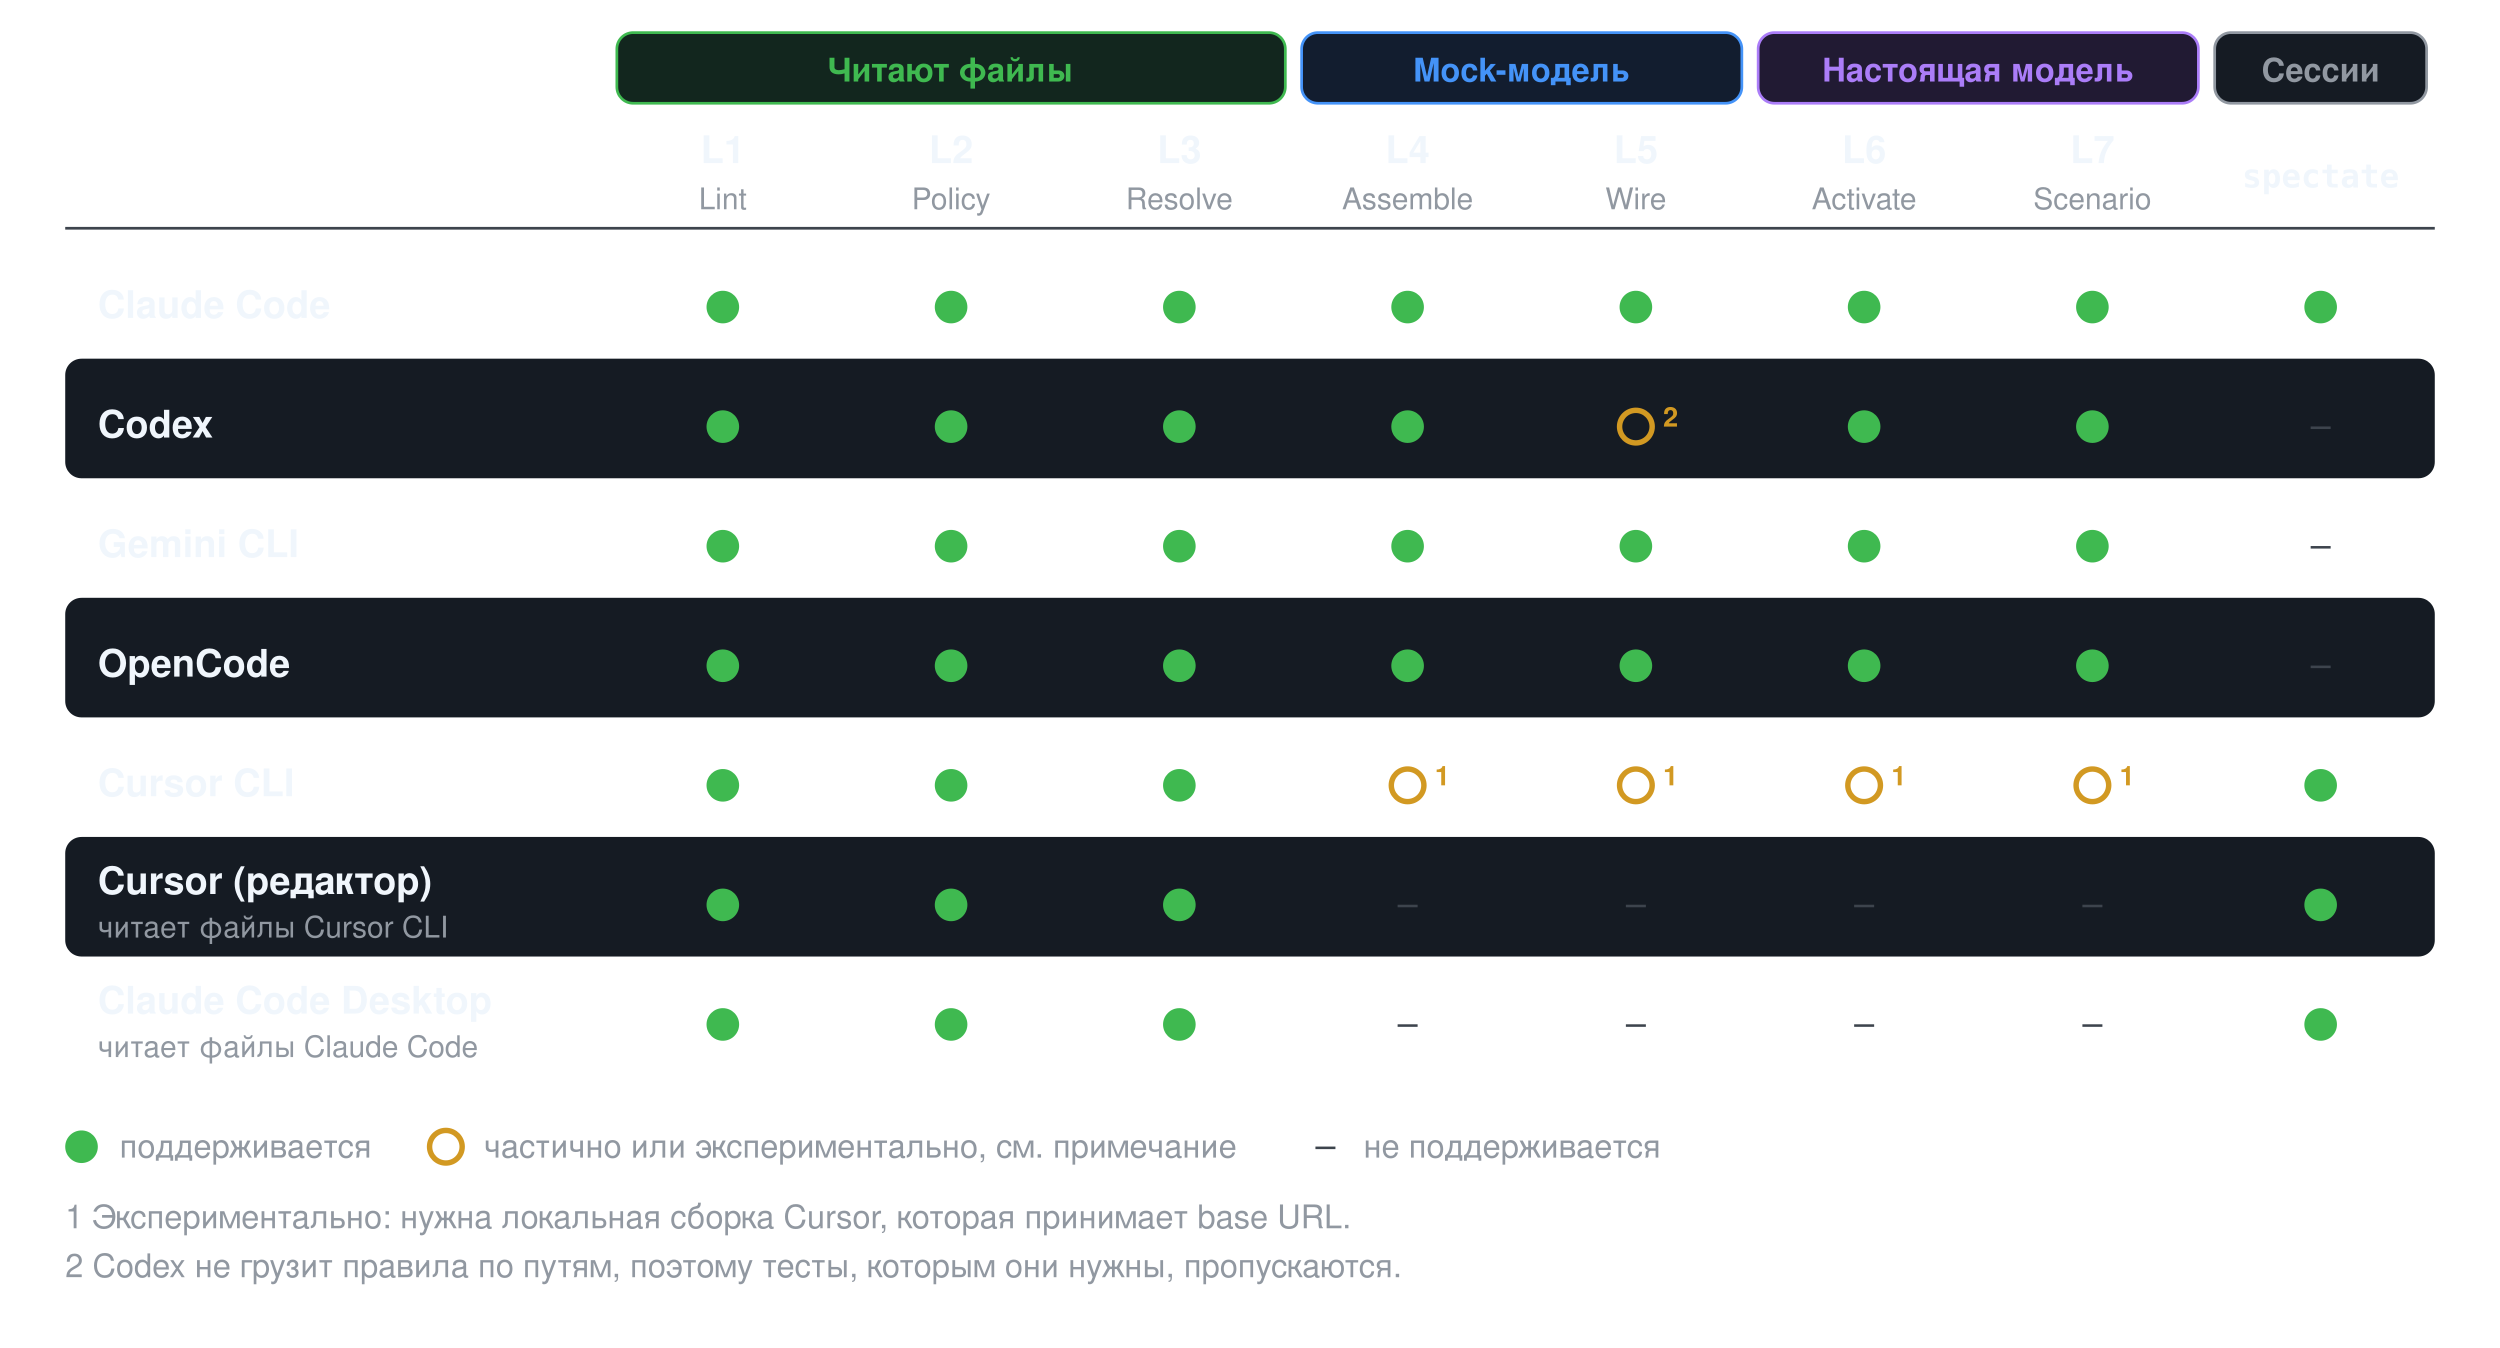
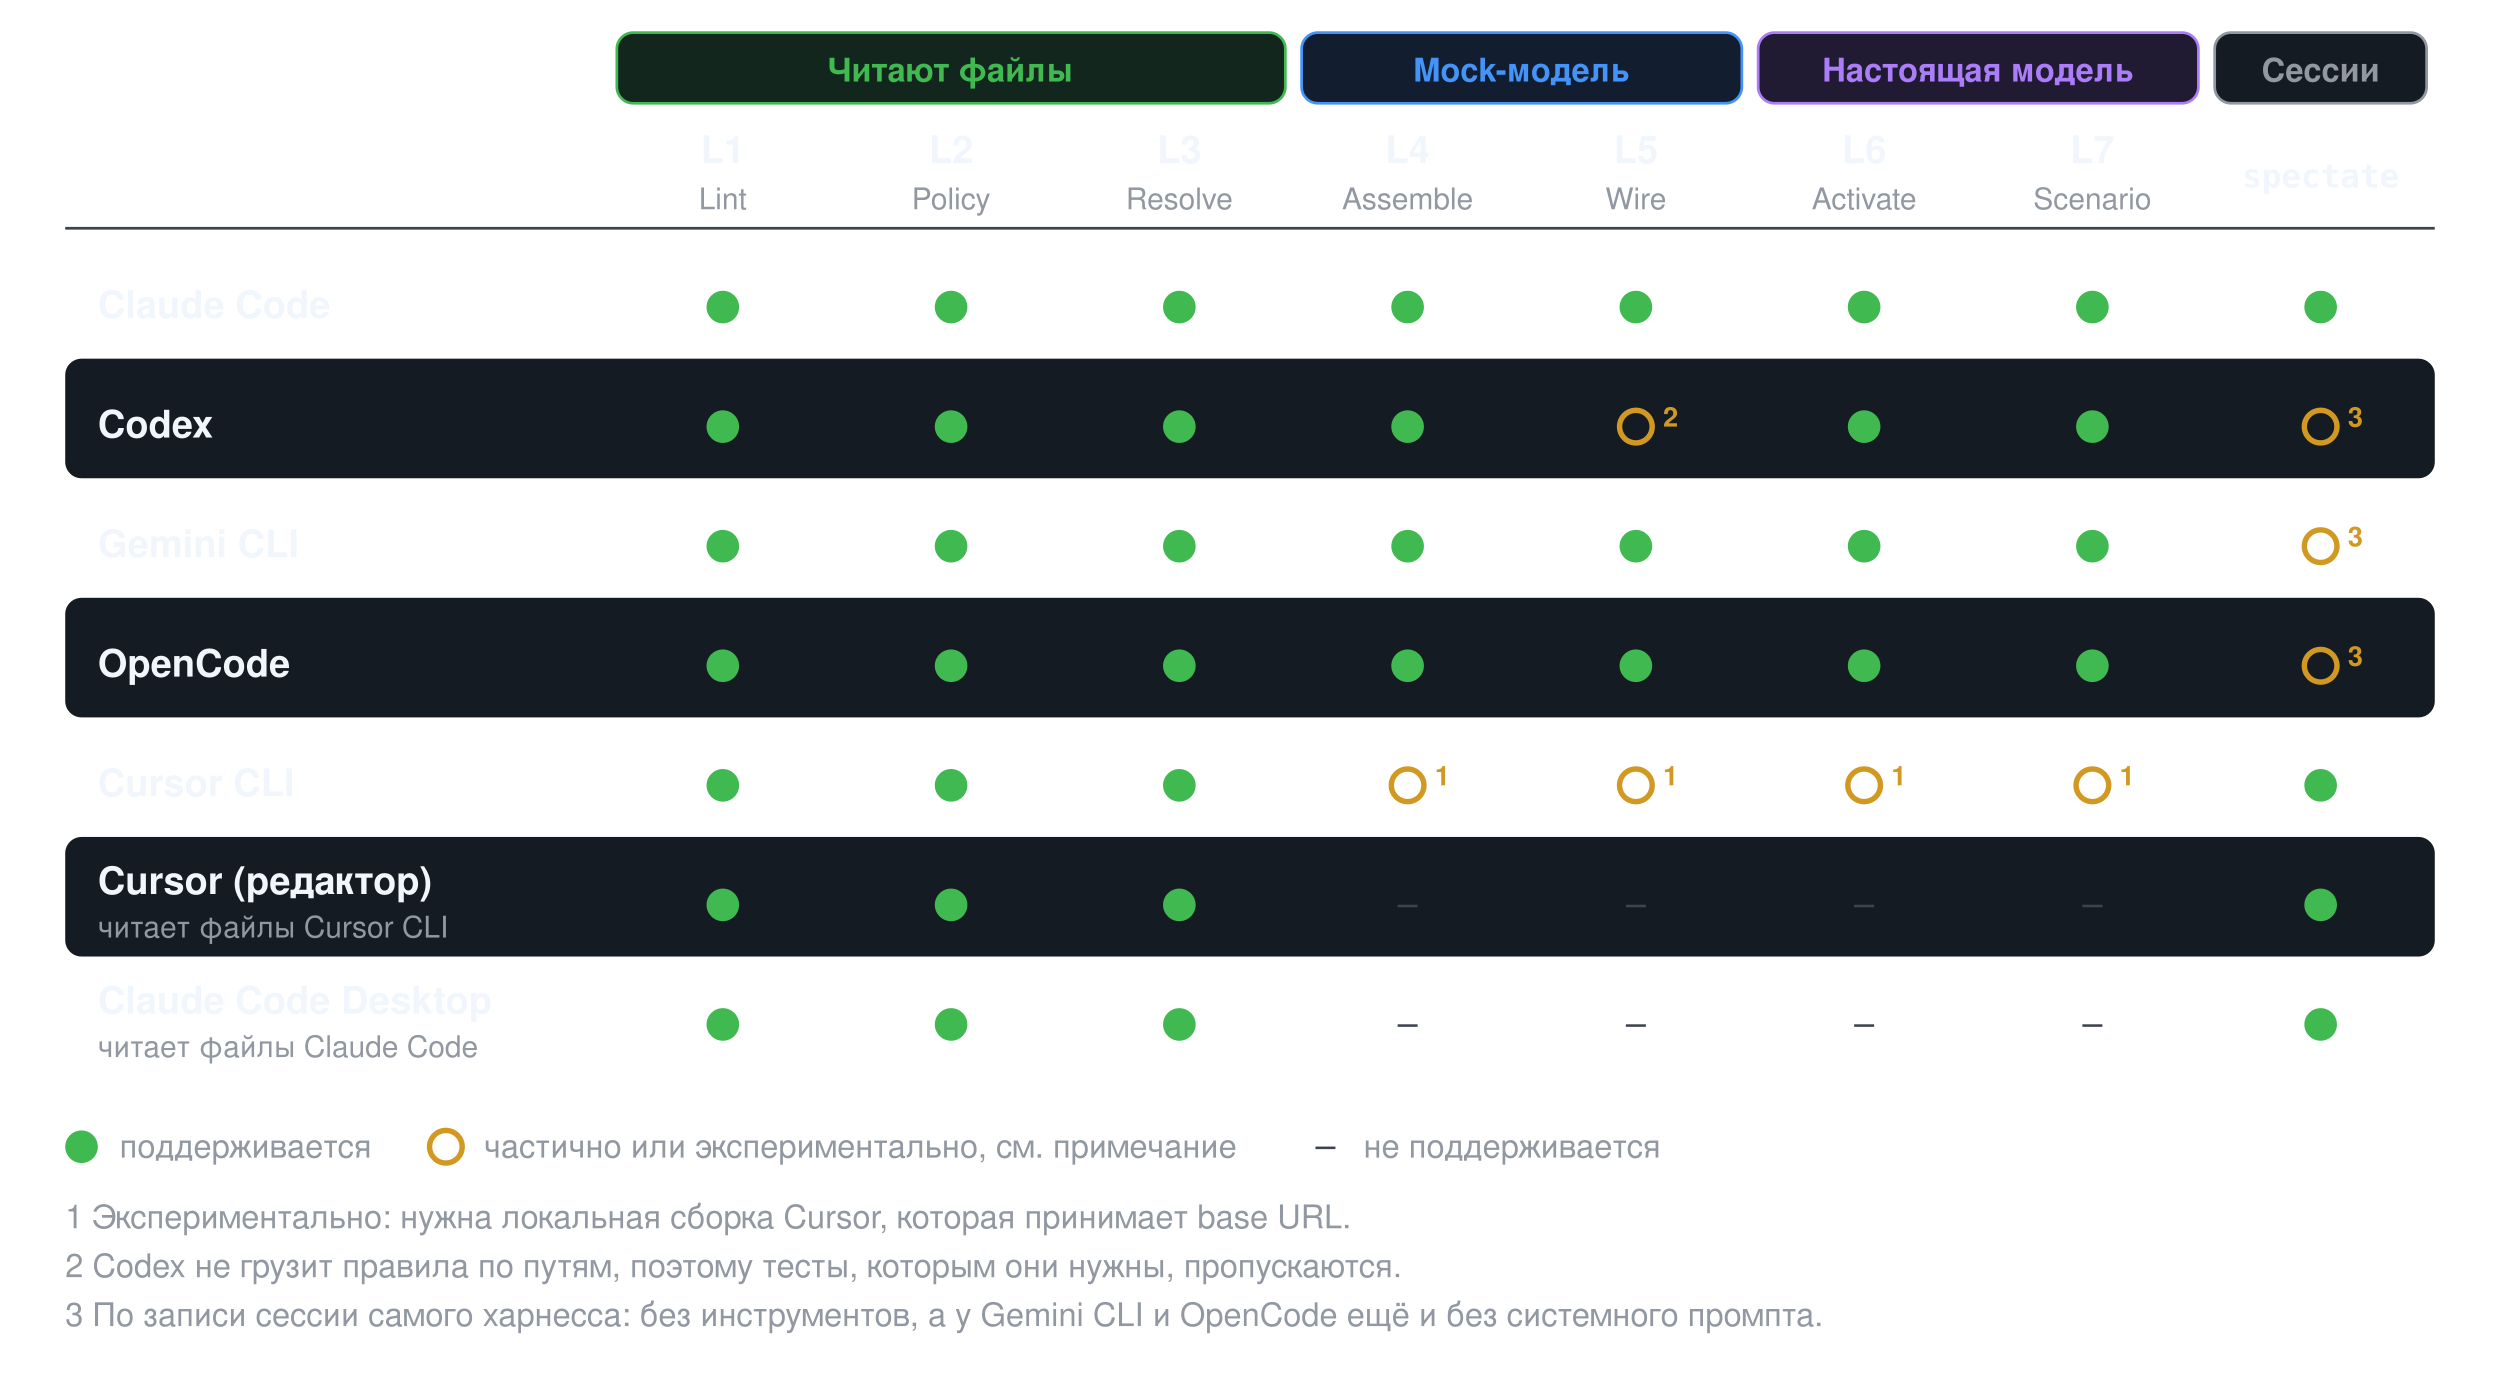
- <svg xmlns="http://www.w3.org/2000/svg" width="920" height="496" viewBox="0 0 920 496" font-family="-apple-system, BlinkMacSystemFont, 'Segoe UI', Helvetica, Arial, sans-serif" role="img">
+ <svg xmlns="http://www.w3.org/2000/svg" width="920" height="514" viewBox="0 0 920 514" font-family="-apple-system, BlinkMacSystemFont, 'Segoe UI', Helvetica, Arial, sans-serif" role="img">
  <rect x="227.0" y="12" width="246.0" height="26" rx="6" fill="#12261e" stroke="#3fb950" stroke-width="1" />
  <text x="350.0" y="30" font-size="12" fill="#3fb950" font-weight="600" text-anchor="middle">Читают файлы</text>
  <rect x="479.0" y="12" width="162.0" height="26" rx="6" fill="#121d2f" stroke="#4493f8" stroke-width="1" />
  <text x="560.0" y="30" font-size="12" fill="#4493f8" font-weight="600" text-anchor="middle">Mock-модель</text>
  <rect x="647.0" y="12" width="162.0" height="26" rx="6" fill="#211a33" stroke="#ab7df8" stroke-width="1" />
  <text x="728.0" y="30" font-size="12" fill="#ab7df8" font-weight="600" text-anchor="middle">Настоящая модель</text>
  <rect x="815.0" y="12" width="78.0" height="26" rx="6" fill="#151b23" stroke="#9198a1" stroke-width="1" />
  <text x="854.0" y="30" font-size="12" fill="#9198a1" font-weight="600" text-anchor="middle">Сессии</text>
  <text x="266.0" y="60" font-size="14" fill="#f0f6fc" font-weight="700" text-anchor="middle">L1</text>
  <text x="266.0" y="77" font-size="11" fill="#9198a1" text-anchor="middle">Lint</text>
  <text x="350.0" y="60" font-size="14" fill="#f0f6fc" font-weight="700" text-anchor="middle">L2</text>
  <text x="350.0" y="77" font-size="11" fill="#9198a1" text-anchor="middle">Policy</text>
  <text x="434.0" y="60" font-size="14" fill="#f0f6fc" font-weight="700" text-anchor="middle">L3</text>
  <text x="434.0" y="77" font-size="11" fill="#9198a1" text-anchor="middle">Resolve</text>
  <text x="518.0" y="60" font-size="14" fill="#f0f6fc" font-weight="700" text-anchor="middle">L4</text>
  <text x="518.0" y="77" font-size="11" fill="#9198a1" text-anchor="middle">Assemble</text>
  <text x="602.0" y="60" font-size="14" fill="#f0f6fc" font-weight="700" text-anchor="middle">L5</text>
  <text x="602.0" y="77" font-size="11" fill="#9198a1" text-anchor="middle">Wire</text>
  <text x="686.0" y="60" font-size="14" fill="#f0f6fc" font-weight="700" text-anchor="middle">L6</text>
  <text x="686.0" y="77" font-size="11" fill="#9198a1" text-anchor="middle">Activate</text>
  <text x="770.0" y="60" font-size="14" fill="#f0f6fc" font-weight="700" text-anchor="middle">L7</text>
  <text x="770.0" y="77" font-size="11" fill="#9198a1" text-anchor="middle">Scenario</text>
  <text x="854.0" y="69" font-size="12" fill="#f0f6fc" font-weight="600" text-anchor="middle" font-family="ui-monospace, SFMono-Regular, 'SF Mono', Menlo, Consolas, monospace">spectate</text>
  <path d="M24 84 H896" fill="none" stroke="#3d444d" stroke-width="1" />
  <text x="36" y="117" font-size="14" fill="#f0f6fc" font-weight="600">Claude Code</text>
  <circle cx="266.0" cy="113" r="6" fill="#3fb950" />
  <circle cx="350.0" cy="113" r="6" fill="#3fb950" />
  <circle cx="434.0" cy="113" r="6" fill="#3fb950" />
  <circle cx="518.0" cy="113" r="6" fill="#3fb950" />
  <circle cx="602.0" cy="113" r="6" fill="#3fb950" />
  <circle cx="686.0" cy="113" r="6" fill="#3fb950" />
  <circle cx="770.0" cy="113" r="6" fill="#3fb950" />
  <circle cx="854.0" cy="113" r="6" fill="#3fb950" />
  <rect x="24" y="132" width="872" height="44" rx="6" fill="#151b23" />
  <text x="36" y="161" font-size="14" fill="#f0f6fc" font-weight="600">Codex</text>
  <circle cx="266.0" cy="157" r="6" fill="#3fb950" />
  <circle cx="350.0" cy="157" r="6" fill="#3fb950" />
  <circle cx="434.0" cy="157" r="6" fill="#3fb950" />
  <circle cx="518.0" cy="157" r="6" fill="#3fb950" />
  <circle cx="602.0" cy="157" r="6" fill="none" stroke="#d29922" stroke-width="2" />
  <text x="612.0" y="157" font-size="10" fill="#d29922" font-weight="700">2</text>
  <circle cx="686.0" cy="157" r="6" fill="#3fb950" />
  <circle cx="770.0" cy="157" r="6" fill="#3fb950" />
-   <text x="854.0" y="161" font-size="13" fill="#3d444d" text-anchor="middle">–</text>
+   <circle cx="854.0" cy="157" r="6" fill="none" stroke="#d29922" stroke-width="2" />
+   <text x="864.0" y="157" font-size="10" fill="#d29922" font-weight="700">3</text>
  <text x="36" y="205" font-size="14" fill="#f0f6fc" font-weight="600">Gemini CLI</text>
  <circle cx="266.0" cy="201" r="6" fill="#3fb950" />
  <circle cx="350.0" cy="201" r="6" fill="#3fb950" />
  <circle cx="434.0" cy="201" r="6" fill="#3fb950" />
  <circle cx="518.0" cy="201" r="6" fill="#3fb950" />
  <circle cx="602.0" cy="201" r="6" fill="#3fb950" />
  <circle cx="686.0" cy="201" r="6" fill="#3fb950" />
  <circle cx="770.0" cy="201" r="6" fill="#3fb950" />
-   <text x="854.0" y="205" font-size="13" fill="#3d444d" text-anchor="middle">–</text>
+   <circle cx="854.0" cy="201" r="6" fill="none" stroke="#d29922" stroke-width="2" />
+   <text x="864.0" y="201" font-size="10" fill="#d29922" font-weight="700">3</text>
  <rect x="24" y="220" width="872" height="44" rx="6" fill="#151b23" />
  <text x="36" y="249" font-size="14" fill="#f0f6fc" font-weight="600">OpenCode</text>
  <circle cx="266.0" cy="245" r="6" fill="#3fb950" />
  <circle cx="350.0" cy="245" r="6" fill="#3fb950" />
  <circle cx="434.0" cy="245" r="6" fill="#3fb950" />
  <circle cx="518.0" cy="245" r="6" fill="#3fb950" />
  <circle cx="602.0" cy="245" r="6" fill="#3fb950" />
  <circle cx="686.0" cy="245" r="6" fill="#3fb950" />
  <circle cx="770.0" cy="245" r="6" fill="#3fb950" />
-   <text x="854.0" y="249" font-size="13" fill="#3d444d" text-anchor="middle">–</text>
+   <circle cx="854.0" cy="245" r="6" fill="none" stroke="#d29922" stroke-width="2" />
+   <text x="864.0" y="245" font-size="10" fill="#d29922" font-weight="700">3</text>
  <text x="36" y="293" font-size="14" fill="#f0f6fc" font-weight="600">Cursor CLI</text>
  <circle cx="266.0" cy="289" r="6" fill="#3fb950" />
  <circle cx="350.0" cy="289" r="6" fill="#3fb950" />
  <circle cx="434.0" cy="289" r="6" fill="#3fb950" />
  <circle cx="518.0" cy="289" r="6" fill="none" stroke="#d29922" stroke-width="2" />
  <text x="528.0" y="289" font-size="10" fill="#d29922" font-weight="700">1</text>
  <circle cx="602.0" cy="289" r="6" fill="none" stroke="#d29922" stroke-width="2" />
  <text x="612.0" y="289" font-size="10" fill="#d29922" font-weight="700">1</text>
  <circle cx="686.0" cy="289" r="6" fill="none" stroke="#d29922" stroke-width="2" />
  <text x="696.0" y="289" font-size="10" fill="#d29922" font-weight="700">1</text>
  <circle cx="770.0" cy="289" r="6" fill="none" stroke="#d29922" stroke-width="2" />
  <text x="780.0" y="289" font-size="10" fill="#d29922" font-weight="700">1</text>
  <circle cx="854.0" cy="289" r="6" fill="#3fb950" />
  <rect x="24" y="308" width="872" height="44" rx="6" fill="#151b23" />
  <text x="36" y="329" font-size="14" fill="#f0f6fc" font-weight="600">Cursor (редактор)</text>
  <text x="36" y="345" font-size="11" fill="#9198a1">читает файлы Cursor CLI</text>
  <circle cx="266.0" cy="333" r="6" fill="#3fb950" />
  <circle cx="350.0" cy="333" r="6" fill="#3fb950" />
  <circle cx="434.0" cy="333" r="6" fill="#3fb950" />
  <text x="518.0" y="337" font-size="13" fill="#3d444d" text-anchor="middle">–</text>
  <text x="602.0" y="337" font-size="13" fill="#3d444d" text-anchor="middle">–</text>
  <text x="686.0" y="337" font-size="13" fill="#3d444d" text-anchor="middle">–</text>
  <text x="770.0" y="337" font-size="13" fill="#3d444d" text-anchor="middle">–</text>
  <circle cx="854.0" cy="333" r="6" fill="#3fb950" />
  <text x="36" y="373" font-size="14" fill="#f0f6fc" font-weight="600">Claude Code Desktop</text>
  <text x="36" y="389" font-size="11" fill="#9198a1">читает файлы Claude Code</text>
  <circle cx="266.0" cy="377" r="6" fill="#3fb950" />
  <circle cx="350.0" cy="377" r="6" fill="#3fb950" />
  <circle cx="434.0" cy="377" r="6" fill="#3fb950" />
  <text x="518.0" y="381" font-size="13" fill="#3d444d" text-anchor="middle">–</text>
  <text x="602.0" y="381" font-size="13" fill="#3d444d" text-anchor="middle">–</text>
  <text x="686.0" y="381" font-size="13" fill="#3d444d" text-anchor="middle">–</text>
  <text x="770.0" y="381" font-size="13" fill="#3d444d" text-anchor="middle">–</text>
  <circle cx="854.0" cy="377" r="6" fill="#3fb950" />
  <circle cx="30" cy="422" r="6" fill="#3fb950" />
  <text x="44" y="426" font-size="12" fill="#9198a1">поддерживается</text>
  <circle cx="164.08" cy="422" r="6" fill="none" stroke="#d29922" stroke-width="2" />
  <text x="178.08" y="426" font-size="12" fill="#9198a1">частично или экспериментально, см. примечание</text>
  <text x="487.76" y="426" font-size="13" fill="#3d444d" text-anchor="middle">–</text>
  <text x="501.76" y="426" font-size="12" fill="#9198a1">не поддерживается</text>
  <text x="24" y="452" font-size="12" fill="#9198a1">1  Экспериментально: нужна локальная сборка Cursor, которая принимает base URL.</text>
  <text x="24" y="470" font-size="12" fill="#9198a1">2  Codex не грузит правила по путям, поэтому тесты, которым они нужны, пропускаются.</text>
+   <text x="24" y="488" font-size="12" fill="#9198a1">3  По записи сессии самого харнесса: без инструментов, а у Gemini CLI и OpenCode ещё и без системного промпта.</text>
</svg>
